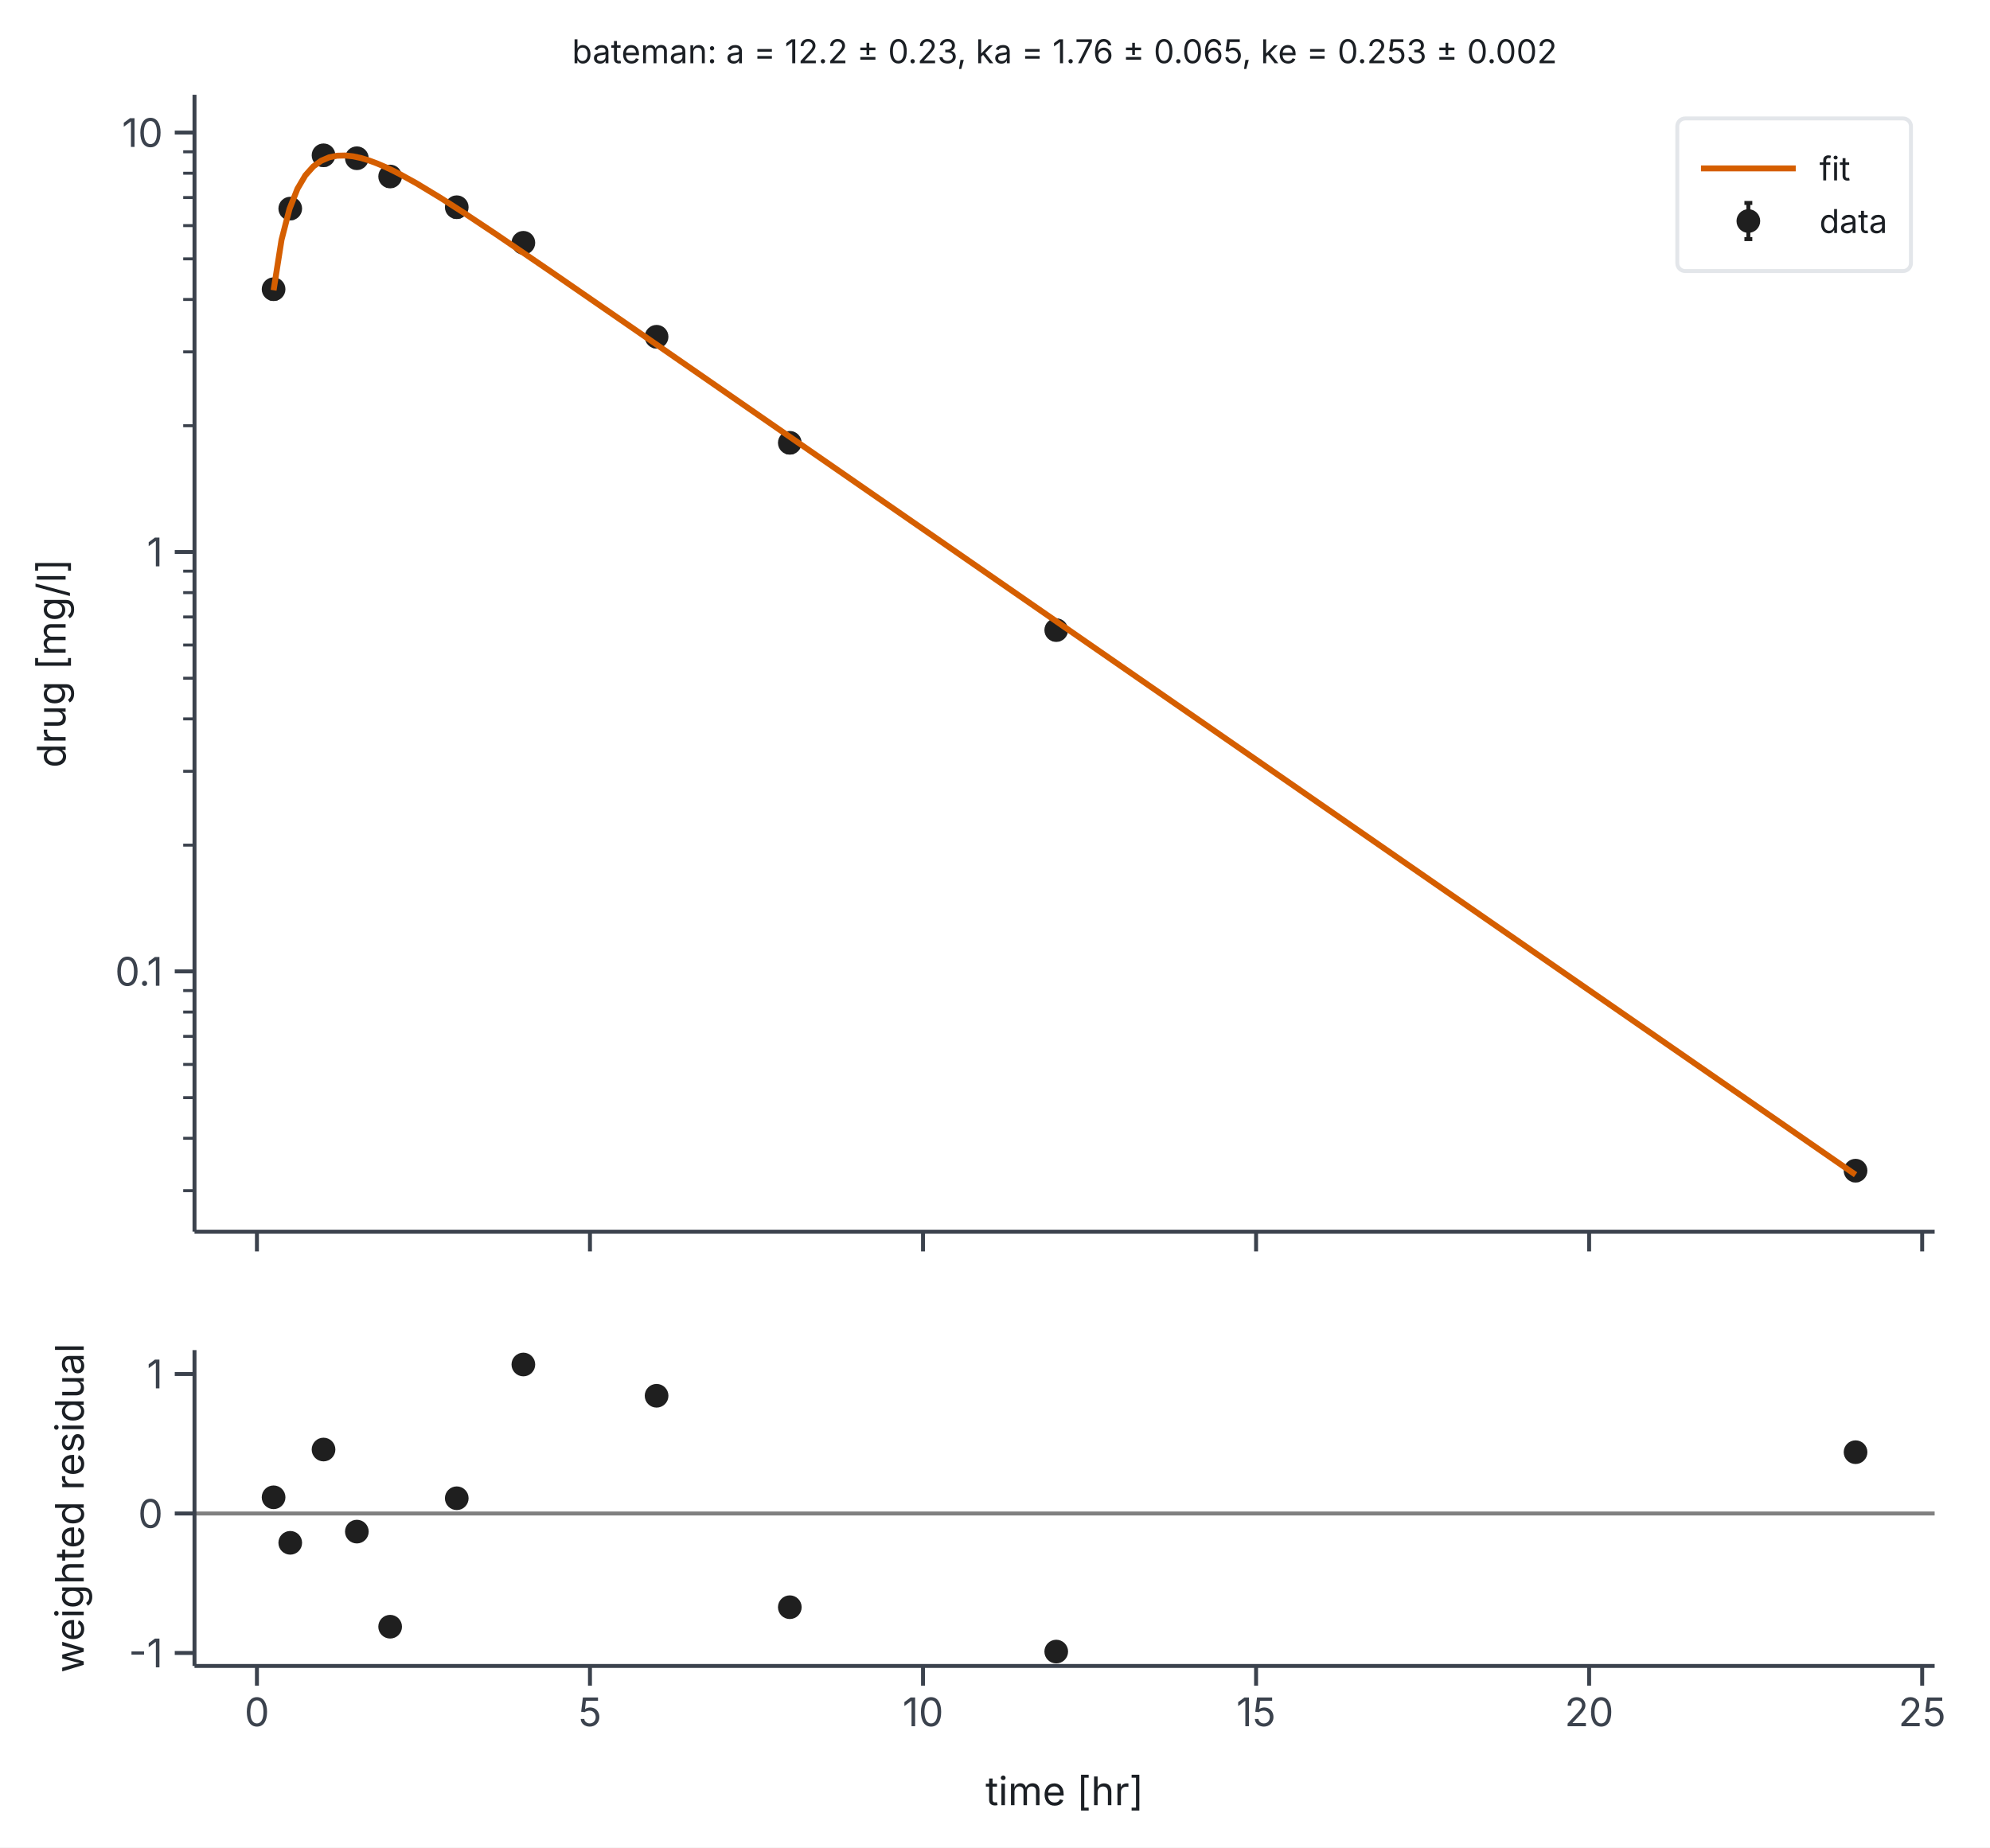
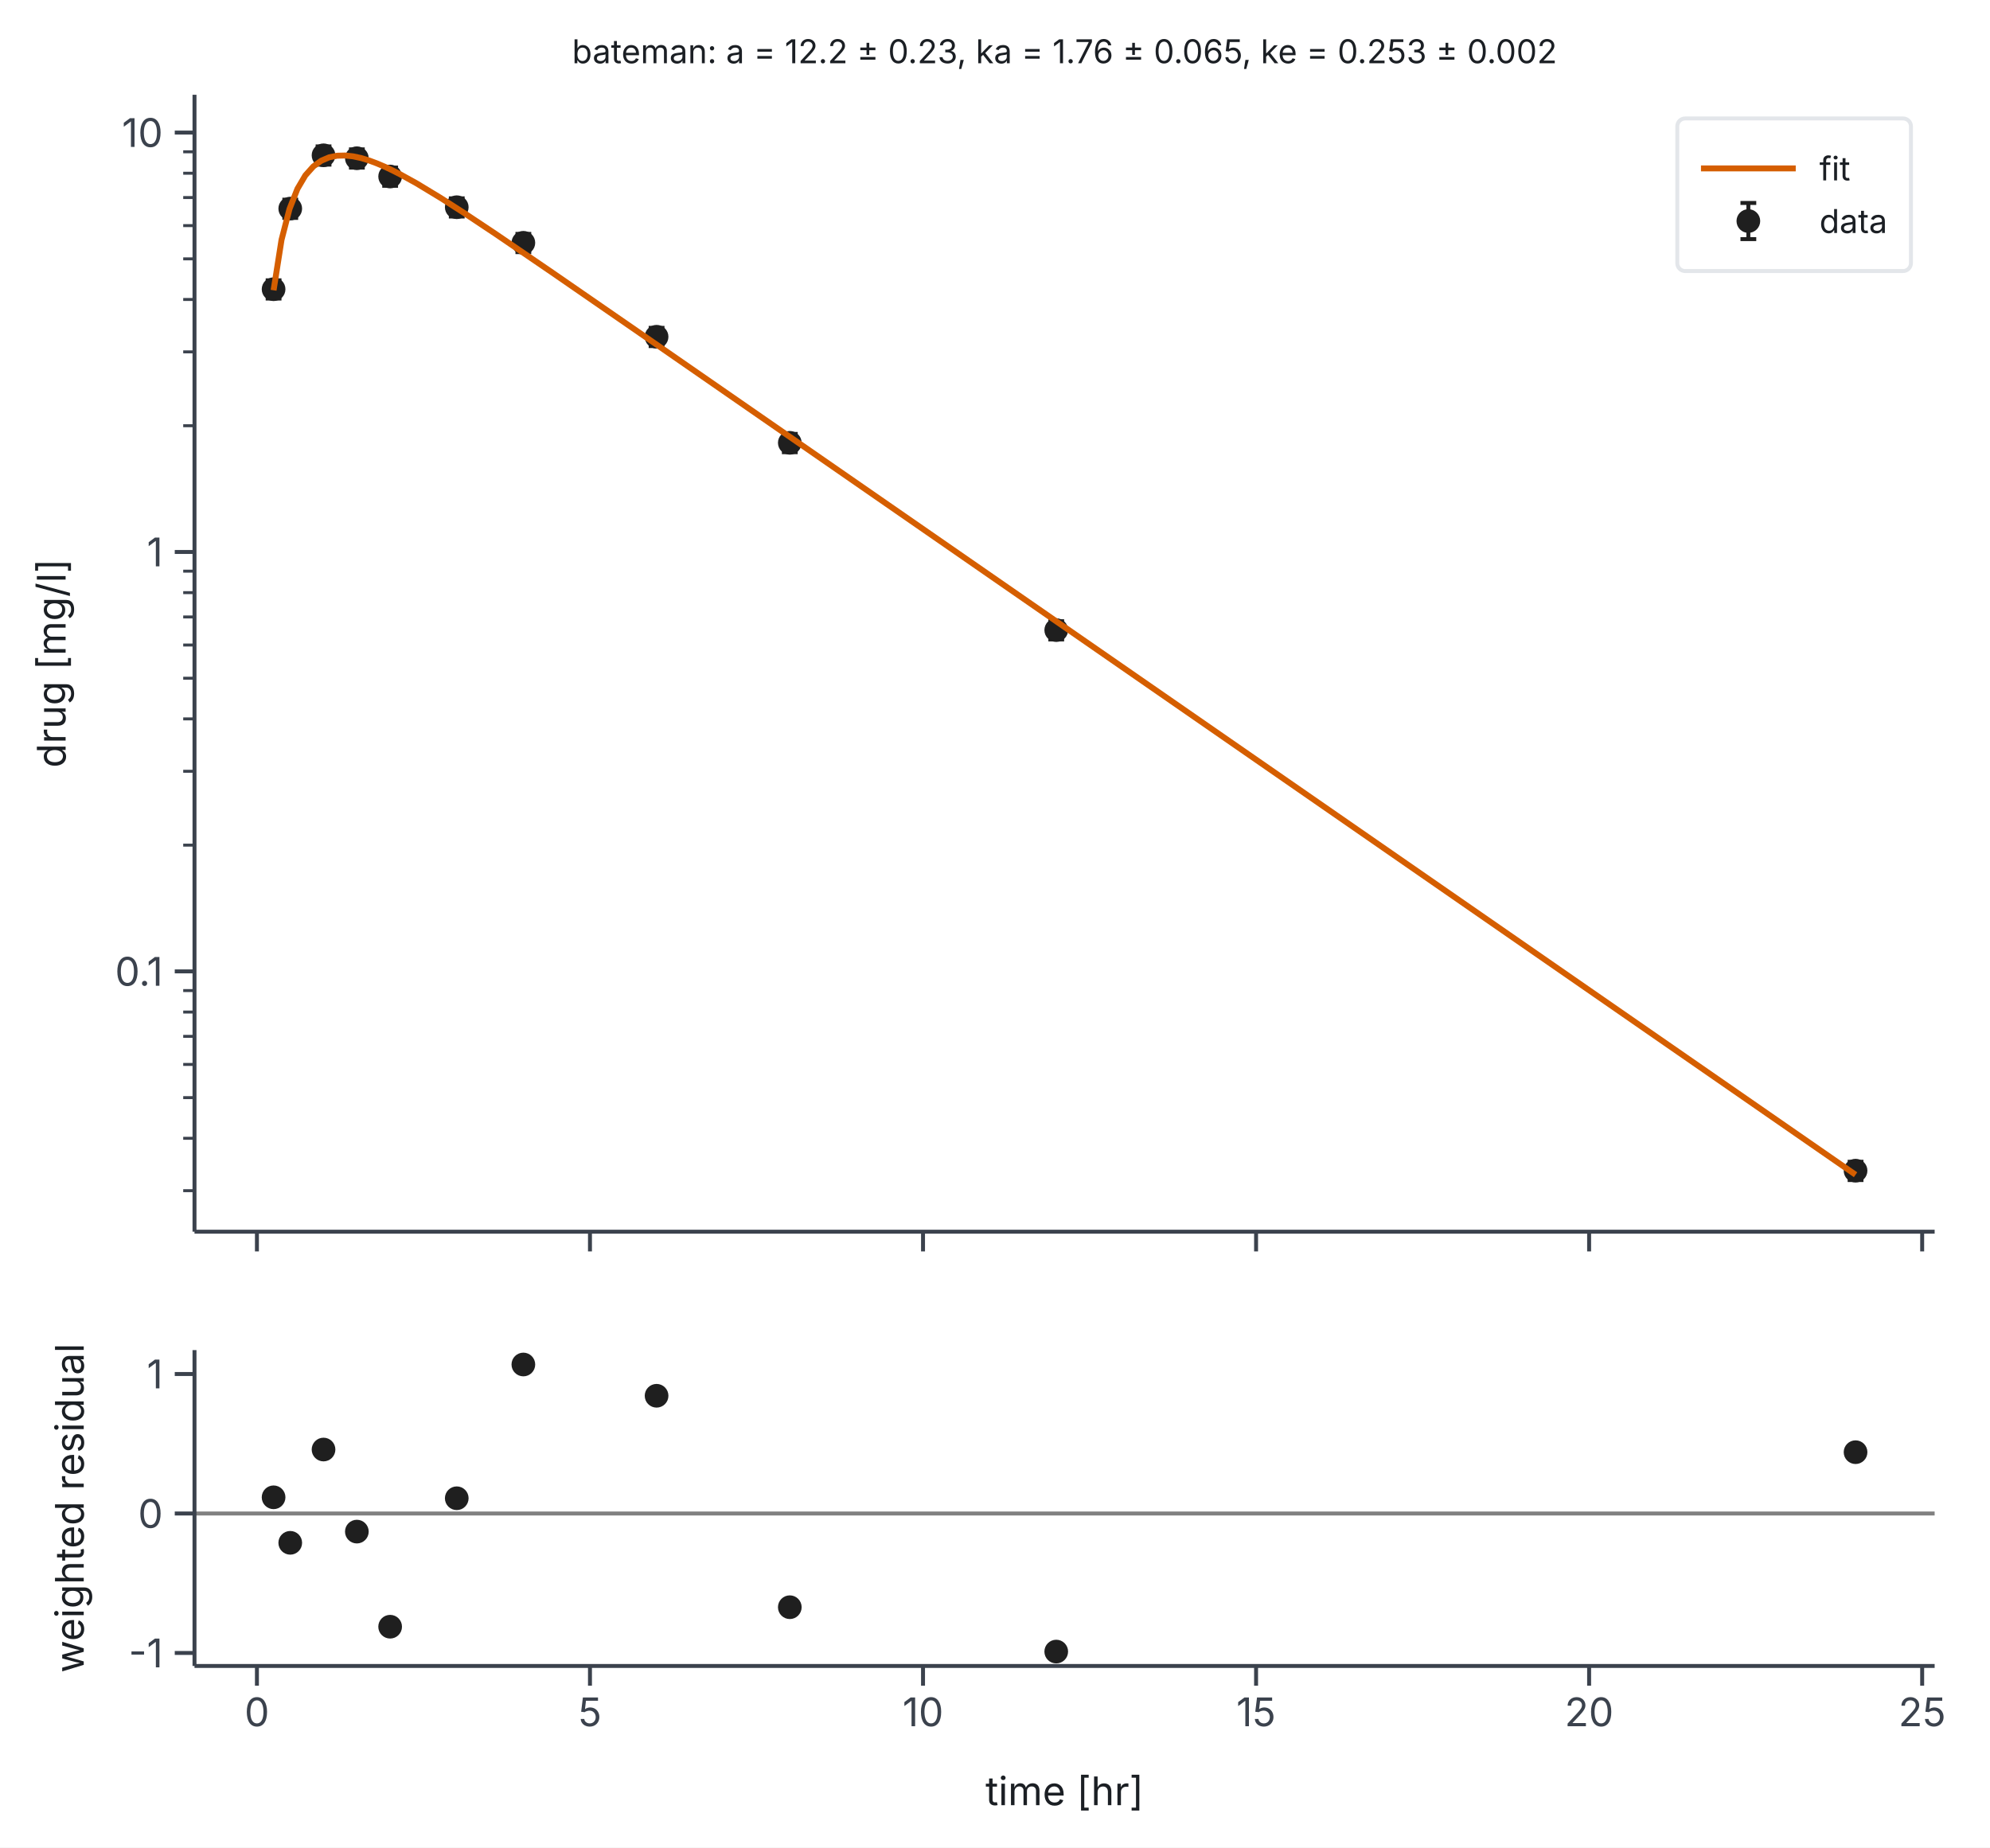
<svg xmlns="http://www.w3.org/2000/svg" width="504" height="468" viewBox="0 0 504 468" class="sbmlsim-figure" role="img" font-family="Inter, -apple-system, BlinkMacSystemFont, 'Segoe UI', Roboto, Helvetica, Arial, sans-serif">
  <defs>
-     <clipPath id="sbmlsim-9d2df1ef3570-p0-clip-0">
+     <clipPath id="sbmlsim-bb76ba6de828-p0-clip-0">
      <rect x="41.26" y="16" width="440.73" height="288" />
    </clipPath>
-     <clipPath id="sbmlsim-9d2df1ef3570-p1-clip-0">
+     <circle id="sbmlsim-bb76ba6de828-p0-marker-0" cx="0" cy="0" r="2.5" fill="#1f1f1f" stroke="#1f1f1f" stroke-width="1" />
+     <clipPath id="sbmlsim-bb76ba6de828-p1-clip-0">
      <rect x="41.26" y="0" width="440.73" height="80" />
    </clipPath>
+     <circle id="sbmlsim-bb76ba6de828-p1-marker-0" cx="0" cy="0" r="2.5" fill="#1f1f1f" stroke="#1f1f1f" stroke-width="1" />
  </defs>
  <g class="charton-background">
    <rect x="0" y="0" width="504" height="468" fill="#ffffff" />
  </g>
  <svg class="sbmlsim-plot" data-plot="p0" x="8" y="8" width="488" height="326" overflow="visible">
    <g class="charton-title">
      <text x="261.62" y="5" font-size="8.33" fill="#1b1f24" text-anchor="middle" dominant-baseline="middle">bateman: a = 12.2 ± 0.23, ka = 1.76 ± 0.065, ke = 0.253 ± 0.002</text>
    </g>
-     <g class="charton-plot" clip-path="url(#sbmlsim-9d2df1ef3570-p0-clip-0)">
+     <g class="charton-plot" clip-path="url(#sbmlsim-bb76ba6de828-p0-clip-0)">
      <g class="sbmlsim-element sbmlsim-curve" data-element="e0" data-legend="data">
        <g class="charton-mark charton-mark-path">
-           <path d="M61.29 67.63L61.29 63.01M60.29 67.63L62.29 67.63M60.29 63.01L62.29 63.01M65.51 47.2L65.51 42.58M64.51 47.2L66.51 47.2M64.51 42.58L66.51 42.58M73.94 33.7L73.94 29.09M72.94 33.7L74.94 33.7M72.94 29.09L74.94 29.09M82.38 34.45L82.38 29.83M81.38 34.45L83.38 34.45M81.38 29.83L83.38 29.83M90.81 39.07L90.81 34.45M89.81 39.07L91.81 39.07M89.81 34.45L91.81 34.45M107.68 46.85L107.68 42.24M106.68 46.85L108.68 46.85M106.68 42.24L108.68 42.24M124.55 55.86L124.55 51.25M123.55 55.86L125.55 55.86M123.55 51.25L125.55 51.25M158.29 79.67L158.29 75.05M157.29 79.67L159.29 79.67M157.29 75.05L159.29 75.05M192.03 106.54L192.03 101.92M191.03 106.54L193.03 106.54M191.03 101.92L193.03 101.92M259.51 153.97L259.51 149.36M258.51 153.97L260.51 153.97M258.51 149.36L260.51 149.36M461.95 290.91L461.95 286.29M460.95 290.91L462.95 290.91M460.95 286.29L462.95 286.29" fill="none" stroke="#1f1f1f" stroke-width="1" stroke-linejoin="round" />
+           <path d="M61.29 67.63L61.29 63.01M59.29 67.63L63.29 67.63M59.29 63.01L63.29 63.01M65.51 47.2L65.51 42.58M63.51 47.2L67.51 47.2M63.51 42.58L67.51 42.58M73.94 33.7L73.94 29.09M71.94 33.7L75.94 33.7M71.94 29.09L75.94 29.09M82.38 34.45L82.38 29.83M80.38 34.45L84.38 34.45M80.38 29.83L84.38 29.83M90.81 39.07L90.81 34.45M88.81 39.07L92.81 39.07M88.81 34.45L92.81 34.45M107.68 46.85L107.68 42.24M105.68 46.85L109.68 46.85M105.68 42.24L109.68 42.24M124.55 55.86L124.55 51.25M122.55 55.86L126.55 55.86M122.55 51.25L126.55 51.25M158.29 79.67L158.29 75.05M156.29 79.67L160.29 79.67M156.29 75.05L160.29 75.05M192.03 106.54L192.03 101.92M190.03 106.54L194.03 106.54M190.03 101.92L194.03 101.92M259.51 153.97L259.51 149.36M257.51 153.97L261.51 153.97M257.51 149.36L261.51 149.36M461.95 290.91L461.95 286.29M459.95 290.91L463.95 290.91M459.95 286.29L463.95 286.29" fill="none" stroke="#1f1f1f" stroke-width="1" stroke-linejoin="round" />
        </g>
        <g class="charton-mark charton-mark-point">
-           <circle cx="61.29" cy="65.26" r="2.5" fill="#1f1f1f" stroke="#1f1f1f" stroke-width="1" />
-           <circle cx="65.51" cy="44.84" r="2.5" fill="#1f1f1f" stroke="#1f1f1f" stroke-width="1" />
-           <circle cx="73.94" cy="31.34" r="2.5" fill="#1f1f1f" stroke="#1f1f1f" stroke-width="1" />
-           <circle cx="82.38" cy="32.08" r="2.5" fill="#1f1f1f" stroke="#1f1f1f" stroke-width="1" />
-           <circle cx="90.81" cy="36.71" r="2.5" fill="#1f1f1f" stroke="#1f1f1f" stroke-width="1" />
-           <circle cx="107.68" cy="44.49" r="2.5" fill="#1f1f1f" stroke="#1f1f1f" stroke-width="1" />
-           <circle cx="124.55" cy="53.5" r="2.5" fill="#1f1f1f" stroke="#1f1f1f" stroke-width="1" />
-           <circle cx="158.29" cy="77.3" r="2.5" fill="#1f1f1f" stroke="#1f1f1f" stroke-width="1" />
-           <circle cx="192.03" cy="104.17" r="2.5" fill="#1f1f1f" stroke="#1f1f1f" stroke-width="1" />
-           <circle cx="259.51" cy="151.61" r="2.5" fill="#1f1f1f" stroke="#1f1f1f" stroke-width="1" />
-           <circle cx="461.95" cy="288.54" r="2.5" fill="#1f1f1f" stroke="#1f1f1f" stroke-width="1" />
+           <use href="#sbmlsim-bb76ba6de828-p0-marker-0" x="61.29" y="65.26" />
+           <use href="#sbmlsim-bb76ba6de828-p0-marker-0" x="65.51" y="44.84" />
+           <use href="#sbmlsim-bb76ba6de828-p0-marker-0" x="73.94" y="31.34" />
+           <use href="#sbmlsim-bb76ba6de828-p0-marker-0" x="82.38" y="32.08" />
+           <use href="#sbmlsim-bb76ba6de828-p0-marker-0" x="90.81" y="36.71" />
+           <use href="#sbmlsim-bb76ba6de828-p0-marker-0" x="107.68" y="44.49" />
+           <use href="#sbmlsim-bb76ba6de828-p0-marker-0" x="124.55" y="53.5" />
+           <use href="#sbmlsim-bb76ba6de828-p0-marker-0" x="158.29" y="77.3" />
+           <use href="#sbmlsim-bb76ba6de828-p0-marker-0" x="192.03" y="104.17" />
+           <use href="#sbmlsim-bb76ba6de828-p0-marker-0" x="259.51" y="151.61" />
+           <use href="#sbmlsim-bb76ba6de828-p0-marker-0" x="461.95" y="288.54" />
        </g>
      </g>
      <g class="sbmlsim-element sbmlsim-curve" data-element="e1" data-legend="fit">
        <g class="charton-mark charton-mark-path">
          <path d="M61.29 65.53L63.3 52.75L65.32 44.93L67.33 39.83L69.34 36.42L71.36 34.16L73.37 32.71L75.38 31.85L77.4 31.44L79.41 31.39L81.42 31.6L83.44 32.03L85.45 32.64L87.46 33.39L89.48 34.25L91.49 35.2L93.5 36.23L97.53 38.46L103.57 42.12L109.61 45.99L117.66 51.35L131.76 60.97L155.92 77.65L461.95 289.57" fill="none" stroke="#d55e00" stroke-width="1.5" stroke-linejoin="round" />
        </g>
      </g>
    </g>
    <g class="charton-axis charton-axis-x" data-axis="x">
      <g class="charton-axis-line">
        <path d="M41.26 304L481.98 304" fill="none" stroke="#3b424d" stroke-width="1" stroke-linejoin="round" />
      </g>
      <g class="charton-tick">
        <path d="M57.07 304L57.07 309" fill="none" stroke="#3b424d" stroke-width="1" stroke-linejoin="round" />
        <path d="M141.42 304L141.42 309" fill="none" stroke="#3b424d" stroke-width="1" stroke-linejoin="round" />
        <path d="M225.77 304L225.77 309" fill="none" stroke="#3b424d" stroke-width="1" stroke-linejoin="round" />
        <path d="M310.12 304L310.12 309" fill="none" stroke="#3b424d" stroke-width="1" stroke-linejoin="round" />
        <path d="M394.47 304L394.47 309" fill="none" stroke="#3b424d" stroke-width="1" stroke-linejoin="round" />
        <path d="M478.82 304L478.82 309" fill="none" stroke="#3b424d" stroke-width="1" stroke-linejoin="round" />
      </g>
    </g>
    <g class="charton-axis charton-axis-y" data-axis="y">
      <g class="charton-axis-line">
        <path d="M41.26 16L41.26 304" fill="none" stroke="#3b424d" stroke-width="1" stroke-linejoin="round" />
      </g>
      <g class="charton-tick-label">
        <text x="33.26" y="238.06" font-size="10" fill="#3b424d" text-anchor="end" dominant-baseline="central">0.1</text>
        <text x="33.26" y="131.82" font-size="10" fill="#3b424d" text-anchor="end" dominant-baseline="central">1</text>
        <text x="33.26" y="25.58" font-size="10" fill="#3b424d" text-anchor="end" dominant-baseline="central">10</text>
      </g>
      <g class="charton-tick sbmlsim-ticks" stroke="#3b424d">
        <path d="M41.26 238.06H36.26M41.26 131.82H36.26M41.26 25.58H36.26" stroke-width="1" />
        <path d="M41.26 293.61H38.4M41.26 280.34H38.4M41.26 270.04H38.4M41.26 261.63H38.4M41.26 254.52H38.4M41.26 248.36H38.4M41.26 242.92H38.4M41.26 206.08H38.4M41.26 187.37H38.4M41.26 174.1H38.4M41.26 163.8H38.4M41.26 155.39H38.4M41.26 148.28H38.4M41.26 142.12H38.4M41.26 136.68H38.4M41.26 99.84H38.4M41.26 81.13H38.4M41.26 67.86H38.4M41.26 57.57H38.4M41.26 49.15H38.4M41.26 42.04H38.4M41.26 35.88H38.4M41.26 30.45H38.4" stroke-width="0.75" />
      </g>
      <g class="charton-axis-title">
        <text x="5" y="160" font-size="10" fill="#1b1f24" text-anchor="middle" dominant-baseline="middle" transform="rotate(-90 5 160)">drug [mg/l]</text>
      </g>
    </g>
  </svg>
  <svg class="sbmlsim-plot" data-plot="p1" x="8" y="342" width="488" height="119" overflow="visible">
-     <g class="charton-plot" clip-path="url(#sbmlsim-9d2df1ef3570-p1-clip-0)">
+     <g class="charton-plot" clip-path="url(#sbmlsim-bb76ba6de828-p1-clip-0)">
      <g class="sbmlsim-element sbmlsim-rule" data-element="e2">
        <g class="charton-mark charton-mark-path">
          <path d="M41.26 41.38L481.98 41.38" fill="none" stroke="#808080" stroke-width="1" stroke-linejoin="round" />
        </g>
      </g>
      <g class="sbmlsim-element sbmlsim-curve" data-element="e3">
        <g class="charton-mark charton-mark-point">
-           <circle cx="61.29" cy="37.28" r="2.5" fill="#1f1f1f" stroke="#1f1f1f" stroke-width="1" />
-           <circle cx="65.51" cy="48.81" r="2.5" fill="#1f1f1f" stroke="#1f1f1f" stroke-width="1" />
-           <circle cx="73.94" cy="25.18" r="2.5" fill="#1f1f1f" stroke="#1f1f1f" stroke-width="1" />
-           <circle cx="82.38" cy="45.97" r="2.5" fill="#1f1f1f" stroke="#1f1f1f" stroke-width="1" />
-           <circle cx="90.81" cy="70.06" r="2.5" fill="#1f1f1f" stroke="#1f1f1f" stroke-width="1" />
-           <circle cx="107.68" cy="37.52" r="2.5" fill="#1f1f1f" stroke="#1f1f1f" stroke-width="1" />
-           <circle cx="124.55" cy="3.64" r="2.5" fill="#1f1f1f" stroke="#1f1f1f" stroke-width="1" />
-           <circle cx="158.29" cy="11.56" r="2.5" fill="#1f1f1f" stroke="#1f1f1f" stroke-width="1" />
-           <circle cx="192.03" cy="65.12" r="2.5" fill="#1f1f1f" stroke="#1f1f1f" stroke-width="1" />
-           <circle cx="259.51" cy="76.36" r="2.5" fill="#1f1f1f" stroke="#1f1f1f" stroke-width="1" />
-           <circle cx="461.95" cy="25.85" r="2.5" fill="#1f1f1f" stroke="#1f1f1f" stroke-width="1" />
+           <use href="#sbmlsim-bb76ba6de828-p1-marker-0" x="61.29" y="37.28" />
+           <use href="#sbmlsim-bb76ba6de828-p1-marker-0" x="65.51" y="48.81" />
+           <use href="#sbmlsim-bb76ba6de828-p1-marker-0" x="73.94" y="25.18" />
+           <use href="#sbmlsim-bb76ba6de828-p1-marker-0" x="82.38" y="45.97" />
+           <use href="#sbmlsim-bb76ba6de828-p1-marker-0" x="90.81" y="70.06" />
+           <use href="#sbmlsim-bb76ba6de828-p1-marker-0" x="107.68" y="37.52" />
+           <use href="#sbmlsim-bb76ba6de828-p1-marker-0" x="124.55" y="3.64" />
+           <use href="#sbmlsim-bb76ba6de828-p1-marker-0" x="158.29" y="11.56" />
+           <use href="#sbmlsim-bb76ba6de828-p1-marker-0" x="192.03" y="65.12" />
+           <use href="#sbmlsim-bb76ba6de828-p1-marker-0" x="259.51" y="76.36" />
+           <use href="#sbmlsim-bb76ba6de828-p1-marker-0" x="461.95" y="25.85" />
        </g>
      </g>
    </g>
    <g class="charton-axis charton-axis-x" data-axis="x">
      <g class="charton-axis-line">
        <path d="M41.26 80L481.98 80" fill="none" stroke="#3b424d" stroke-width="1" stroke-linejoin="round" />
      </g>
      <g class="charton-tick">
        <path d="M57.07 80L57.07 85" fill="none" stroke="#3b424d" stroke-width="1" stroke-linejoin="round" />
        <path d="M141.42 80L141.42 85" fill="none" stroke="#3b424d" stroke-width="1" stroke-linejoin="round" />
        <path d="M225.77 80L225.77 85" fill="none" stroke="#3b424d" stroke-width="1" stroke-linejoin="round" />
        <path d="M310.12 80L310.12 85" fill="none" stroke="#3b424d" stroke-width="1" stroke-linejoin="round" />
        <path d="M394.47 80L394.47 85" fill="none" stroke="#3b424d" stroke-width="1" stroke-linejoin="round" />
        <path d="M478.82 80L478.82 85" fill="none" stroke="#3b424d" stroke-width="1" stroke-linejoin="round" />
      </g>
      <g class="charton-tick-label">
        <text x="57.07" y="88" font-size="10" fill="#3b424d" text-anchor="middle" dominant-baseline="hanging">0</text>
        <text x="141.42" y="88" font-size="10" fill="#3b424d" text-anchor="middle" dominant-baseline="hanging">5</text>
        <text x="225.77" y="88" font-size="10" fill="#3b424d" text-anchor="middle" dominant-baseline="hanging">10</text>
        <text x="310.12" y="88" font-size="10" fill="#3b424d" text-anchor="middle" dominant-baseline="hanging">15</text>
        <text x="394.47" y="88" font-size="10" fill="#3b424d" text-anchor="middle" dominant-baseline="hanging">20</text>
        <text x="478.82" y="88" font-size="10" fill="#3b424d" text-anchor="middle" dominant-baseline="hanging">25</text>
      </g>
      <g class="charton-axis-title">
        <text x="261.62" y="108" font-size="10" fill="#1b1f24" text-anchor="middle" dominant-baseline="hanging">time [hr]</text>
      </g>
    </g>
    <g class="charton-axis charton-axis-y" data-axis="y">
      <g class="charton-axis-line">
        <path d="M41.26 0L41.26 80" fill="none" stroke="#3b424d" stroke-width="1" stroke-linejoin="round" />
      </g>
      <g class="charton-tick">
        <path d="M41.26 76.71L36.26 76.71" fill="none" stroke="#3b424d" stroke-width="1" stroke-linejoin="round" />
        <path d="M41.26 41.38L36.26 41.38" fill="none" stroke="#3b424d" stroke-width="1" stroke-linejoin="round" />
        <path d="M41.26 6.05L36.26 6.05" fill="none" stroke="#3b424d" stroke-width="1" stroke-linejoin="round" />
      </g>
      <g class="charton-tick-label">
        <text x="33.26" y="76.71" font-size="10" fill="#3b424d" text-anchor="end" dominant-baseline="central">-1</text>
        <text x="33.26" y="41.38" font-size="10" fill="#3b424d" text-anchor="end" dominant-baseline="central">0</text>
        <text x="33.26" y="6.05" font-size="10" fill="#3b424d" text-anchor="end" dominant-baseline="central">1</text>
      </g>
      <g class="charton-axis-title">
        <text x="9.59" y="40" font-size="10" fill="#1b1f24" text-anchor="middle" dominant-baseline="middle" transform="rotate(-90 9.59 40)">weighted residual</text>
      </g>
    </g>
  </svg>
  <g class="sbmlsim-legend" data-plot="p0">
    <rect class="sbmlsim-legend-frame" x="424.8" y="30" width="59.18" height="38.66" rx="2" fill="#ffffff" fill-opacity="0.85" stroke="#e3e6ea" stroke-width="1" />
    <g class="sbmlsim-legend-entry" data-legend="fit">
      <g class="sbmlsim-legend-swatch" transform="translate(430.8 42.66)">
        <path d="M0 0L24 0" fill="none" stroke="#d55e00" stroke-width="1.5" />
      </g>
      <text class="sbmlsim-legend-label" x="460.8" y="42.66" font-size="8.33" fill="#1b1f24" dominant-baseline="central">fit</text>
    </g>
    <g class="sbmlsim-legend-entry" data-legend="data">
      <g class="sbmlsim-legend-swatch" transform="translate(430.8 55.99)">
        <path d="M12 -4.58L12 4.58" fill="none" stroke="#1f1f1f" stroke-width="1" />
-         <path d="M11 -4.58L13 -4.58" fill="none" stroke="#1f1f1f" stroke-width="1" />
-         <path d="M11 4.58L13 4.58" fill="none" stroke="#1f1f1f" stroke-width="1" />
+         <path d="M10 -4.58L14 -4.58" fill="none" stroke="#1f1f1f" stroke-width="1" />
+         <path d="M10 4.58L14 4.58" fill="none" stroke="#1f1f1f" stroke-width="1" />
        <circle cx="12" cy="0" r="2.5" fill="#1f1f1f" stroke="#1f1f1f" stroke-width="1" />
      </g>
      <text class="sbmlsim-legend-label" x="460.8" y="55.99" font-size="8.33" fill="#1b1f24" dominant-baseline="central">data</text>
    </g>
  </g>
</svg>
